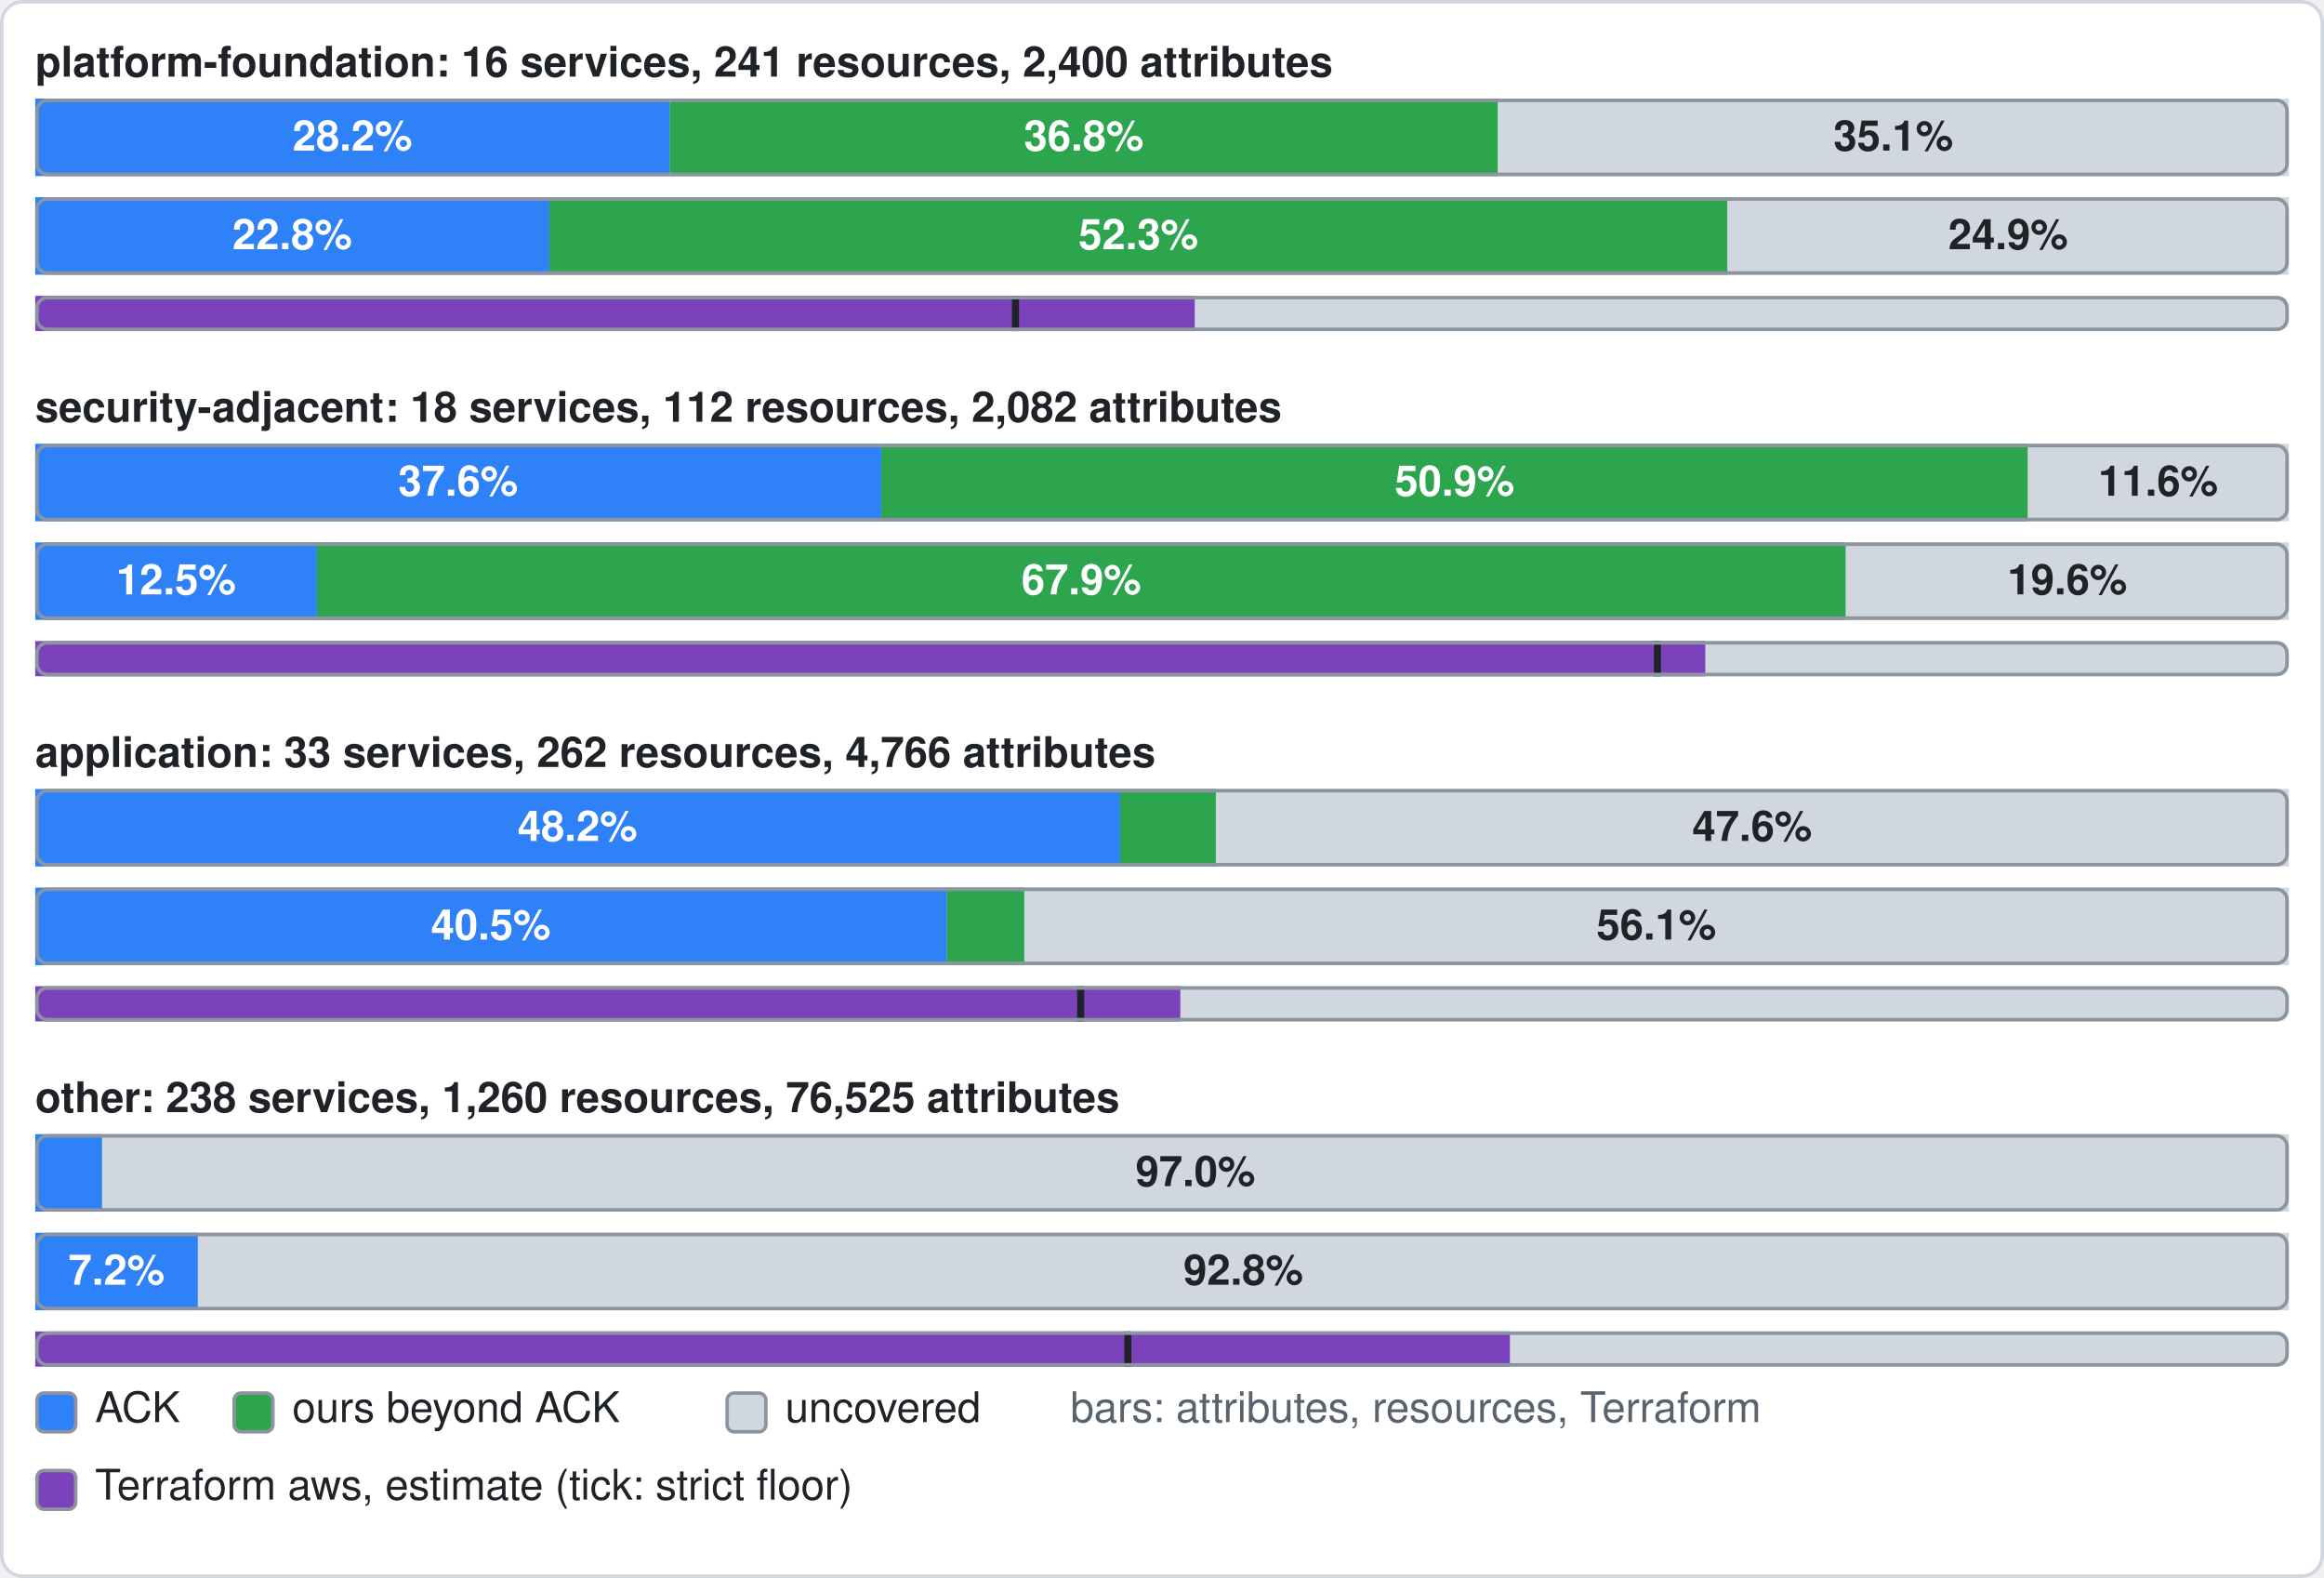
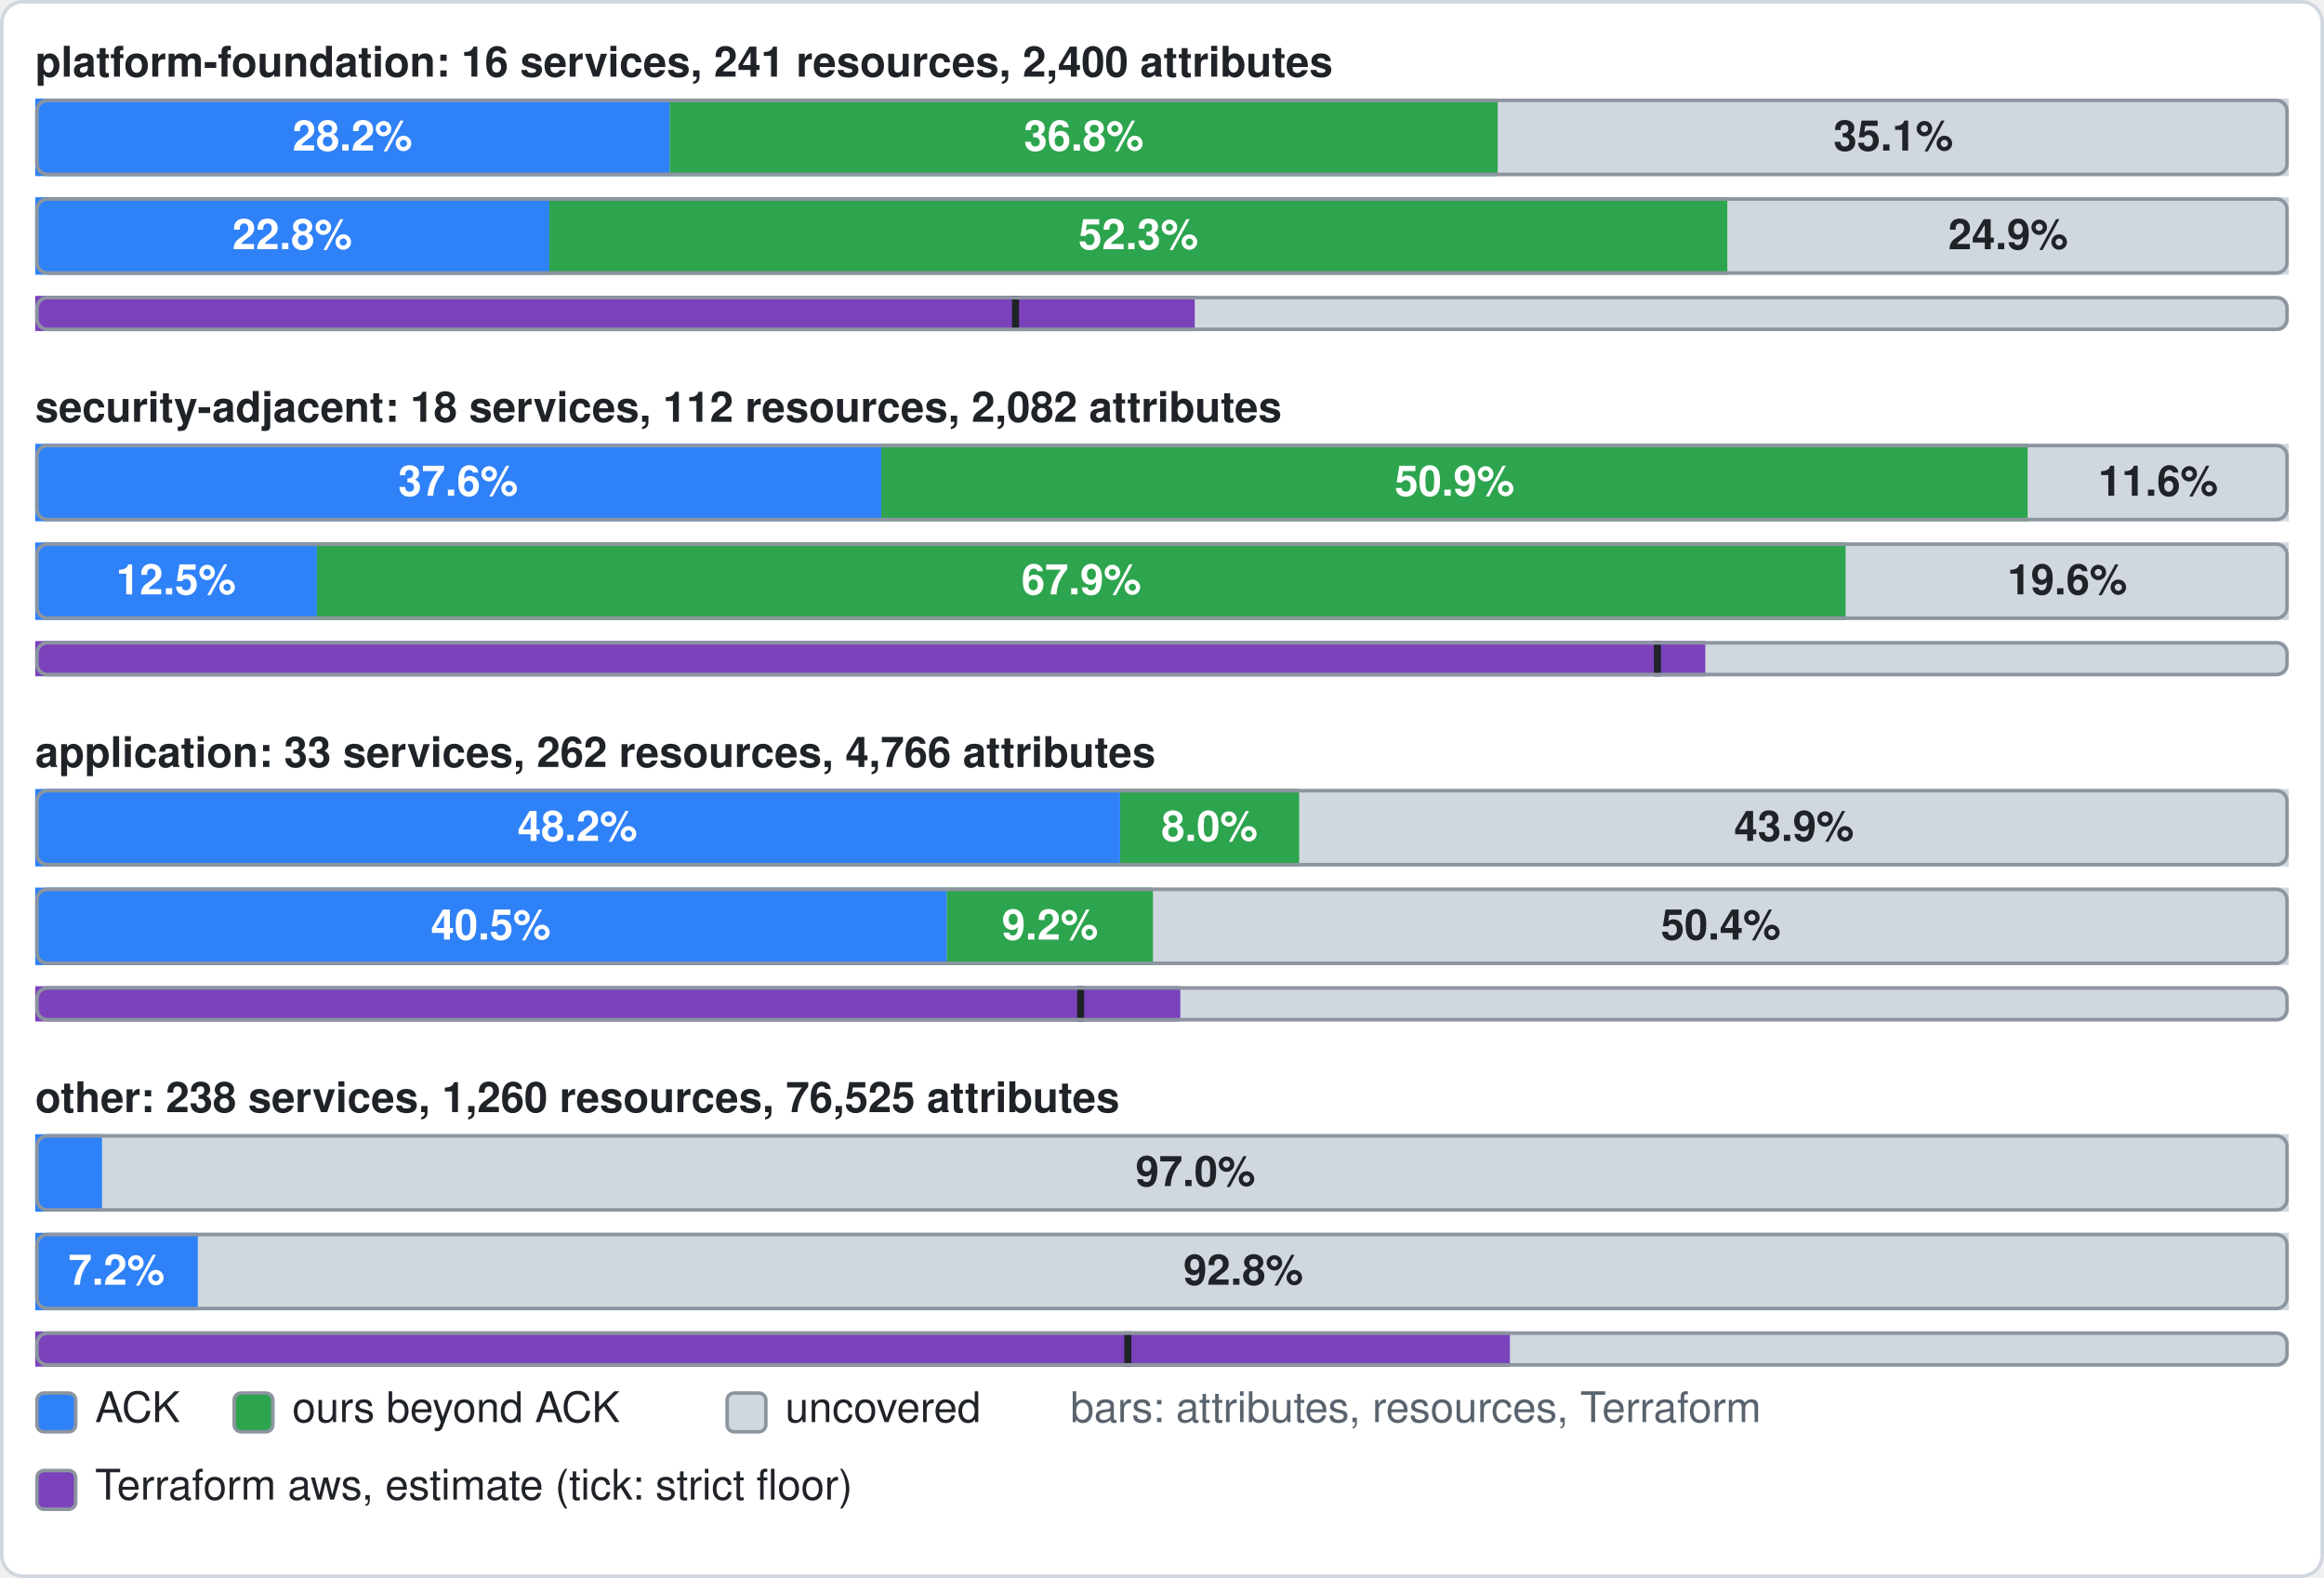
- <svg xmlns="http://www.w3.org/2000/svg" width="660" height="448" viewBox="0 0 660 448" role="img" aria-label="platform-foundation: attributes official 28.2%, ours beyond 36.8%, uncovered 35.1%; resources official 22.8%, ours beyond 52.3%, uncovered 24.9%; Terraform aws provider (estimate): 51.5% of 2400 attributes, at least 43.5%. security-adjacent: attributes official 37.6%, ours beyond 50.9%, uncovered 11.6%; resources official 12.5%, ours beyond 67.9%, uncovered 19.6%; Terraform aws provider (estimate): 74.1% of 2082 attributes, at least 72.0%. application: attributes official 48.2%, ours beyond 4.2%, uncovered 47.6%; resources official 40.5%, ours beyond 3.4%, uncovered 56.1%; Terraform aws provider (estimate): 50.8% of 4766 attributes, at least 46.4%. other: attributes official 3.0%, ours beyond 0.0%, uncovered 97.0%; resources official 7.2%, ours beyond 0.0%, uncovered 92.8%; Terraform aws provider (estimate): 65.4% of 76525 attributes, at least 48.5%">
+ <svg xmlns="http://www.w3.org/2000/svg" width="660" height="448" viewBox="0 0 660 448" role="img" aria-label="platform-foundation: attributes official 28.2%, ours beyond 36.8%, uncovered 35.1%; resources official 22.8%, ours beyond 52.3%, uncovered 24.9%; Terraform aws provider (estimate): 51.5% of 2400 attributes, at least 43.5%. security-adjacent: attributes official 37.6%, ours beyond 50.9%, uncovered 11.6%; resources official 12.5%, ours beyond 67.9%, uncovered 19.6%; Terraform aws provider (estimate): 74.1% of 2082 attributes, at least 72.0%. application: attributes official 48.2%, ours beyond 8.0%, uncovered 43.9%; resources official 40.5%, ours beyond 9.2%, uncovered 50.4%; Terraform aws provider (estimate): 50.8% of 4766 attributes, at least 46.4%. other: attributes official 3.0%, ours beyond 0.0%, uncovered 97.0%; resources official 7.2%, ours beyond 0.0%, uncovered 92.8%; Terraform aws provider (estimate): 65.4% of 76525 attributes, at least 48.5%">
  <rect x="0.5" y="0.5" width="659" height="447" rx="6" fill="#ffffff" stroke="#d0d7de" />
  <text x="10" y="19" font-family="-apple-system,BlinkMacSystemFont,'Segoe UI',Helvetica,Arial,sans-serif" font-size="12" font-weight="600" fill="#1f2328" dominant-baseline="central">platform-foundation: 16 services, 241 resources, 2,400 attributes</text>
  <rect x="10" y="28" width="640" height="22" rx="3" fill="#d0d7de" />
  <rect x="10" y="28" width="180.2" height="22" fill="#2f81f7" />
  <text x="100.1" y="40" font-family="-apple-system,BlinkMacSystemFont,'Segoe UI',Helvetica,Arial,sans-serif" font-size="12" font-weight="600" fill="#ffffff" text-anchor="middle" dominant-baseline="central">28.2%</text>
  <rect x="190.2" y="28" width="235.2" height="22" fill="#2da44e" />
  <text x="307.8" y="40" font-family="-apple-system,BlinkMacSystemFont,'Segoe UI',Helvetica,Arial,sans-serif" font-size="12" font-weight="600" fill="#ffffff" text-anchor="middle" dominant-baseline="central">36.8%</text>
  <rect x="425.4" y="28" width="224.6" height="22" fill="#d0d7de" />
  <text x="537.7" y="40" font-family="-apple-system,BlinkMacSystemFont,'Segoe UI',Helvetica,Arial,sans-serif" font-size="12" font-weight="600" fill="#1f2328" text-anchor="middle" dominant-baseline="central">35.1%</text>
  <rect x="10.5" y="28.5" width="639" height="21" rx="3" fill="none" stroke="#8c959f" />
  <rect x="10" y="56" width="640" height="22" rx="3" fill="#d0d7de" />
  <rect x="10" y="56" width="146" height="22" fill="#2f81f7" />
  <text x="83" y="68" font-family="-apple-system,BlinkMacSystemFont,'Segoe UI',Helvetica,Arial,sans-serif" font-size="12" font-weight="600" fill="#ffffff" text-anchor="middle" dominant-baseline="central">22.8%</text>
  <rect x="156" y="56" width="334.6" height="22" fill="#2da44e" />
  <text x="323.3" y="68" font-family="-apple-system,BlinkMacSystemFont,'Segoe UI',Helvetica,Arial,sans-serif" font-size="12" font-weight="600" fill="#ffffff" text-anchor="middle" dominant-baseline="central">52.3%</text>
  <rect x="490.6" y="56" width="159.4" height="22" fill="#d0d7de" />
  <text x="570.3" y="68" font-family="-apple-system,BlinkMacSystemFont,'Segoe UI',Helvetica,Arial,sans-serif" font-size="12" font-weight="600" fill="#1f2328" text-anchor="middle" dominant-baseline="central">24.9%</text>
  <rect x="10.5" y="56.5" width="639" height="21" rx="3" fill="none" stroke="#8c959f" />
  <rect x="10" y="84" width="640" height="10" rx="3" fill="#d0d7de" />
  <rect x="10" y="84" width="329.3" height="10" fill="#7b42bc" />
  <rect x="287.4" y="84" width="2" height="10" fill="#1f2328" />
  <rect x="10.5" y="84.5" width="639" height="9" rx="3" fill="none" stroke="#8c959f" />
  <text x="10" y="117" font-family="-apple-system,BlinkMacSystemFont,'Segoe UI',Helvetica,Arial,sans-serif" font-size="12" font-weight="600" fill="#1f2328" dominant-baseline="central">security-adjacent: 18 services, 112 resources, 2,082 attributes</text>
  <rect x="10" y="126" width="640" height="22" rx="3" fill="#d0d7de" />
  <rect x="10" y="126" width="240.3" height="22" fill="#2f81f7" />
  <text x="130.1" y="138" font-family="-apple-system,BlinkMacSystemFont,'Segoe UI',Helvetica,Arial,sans-serif" font-size="12" font-weight="600" fill="#ffffff" text-anchor="middle" dominant-baseline="central">37.6%</text>
  <rect x="250.3" y="126" width="325.6" height="22" fill="#2da44e" />
  <text x="413.1" y="138" font-family="-apple-system,BlinkMacSystemFont,'Segoe UI',Helvetica,Arial,sans-serif" font-size="12" font-weight="600" fill="#ffffff" text-anchor="middle" dominant-baseline="central">50.9%</text>
  <rect x="575.9" y="126" width="74.1" height="22" fill="#d0d7de" />
  <text x="612.9" y="138" font-family="-apple-system,BlinkMacSystemFont,'Segoe UI',Helvetica,Arial,sans-serif" font-size="12" font-weight="600" fill="#1f2328" text-anchor="middle" dominant-baseline="central">11.6%</text>
  <rect x="10.5" y="126.5" width="639" height="21" rx="3" fill="none" stroke="#8c959f" />
  <rect x="10" y="154" width="640" height="22" rx="3" fill="#d0d7de" />
  <rect x="10" y="154" width="80" height="22" fill="#2f81f7" />
  <text x="50" y="166" font-family="-apple-system,BlinkMacSystemFont,'Segoe UI',Helvetica,Arial,sans-serif" font-size="12" font-weight="600" fill="#ffffff" text-anchor="middle" dominant-baseline="central">12.5%</text>
  <rect x="90" y="154" width="434.2" height="22" fill="#2da44e" />
  <text x="307.1" y="166" font-family="-apple-system,BlinkMacSystemFont,'Segoe UI',Helvetica,Arial,sans-serif" font-size="12" font-weight="600" fill="#ffffff" text-anchor="middle" dominant-baseline="central">67.9%</text>
  <rect x="524.2" y="154" width="125.8" height="22" fill="#d0d7de" />
  <text x="587.1" y="166" font-family="-apple-system,BlinkMacSystemFont,'Segoe UI',Helvetica,Arial,sans-serif" font-size="12" font-weight="600" fill="#1f2328" text-anchor="middle" dominant-baseline="central">19.6%</text>
  <rect x="10.5" y="154.5" width="639" height="21" rx="3" fill="none" stroke="#8c959f" />
  <rect x="10" y="182" width="640" height="10" rx="3" fill="#d0d7de" />
  <rect x="10" y="182" width="474.3" height="10" fill="#7b42bc" />
  <rect x="469.7" y="182" width="2" height="10" fill="#1f2328" />
  <rect x="10.5" y="182.5" width="639" height="9" rx="3" fill="none" stroke="#8c959f" />
  <text x="10" y="215" font-family="-apple-system,BlinkMacSystemFont,'Segoe UI',Helvetica,Arial,sans-serif" font-size="12" font-weight="600" fill="#1f2328" dominant-baseline="central">application: 33 services, 262 resources, 4,766 attributes</text>
  <rect x="10" y="224" width="640" height="22" rx="3" fill="#d0d7de" />
  <rect x="10" y="224" width="308.1" height="22" fill="#2f81f7" />
  <text x="164" y="236" font-family="-apple-system,BlinkMacSystemFont,'Segoe UI',Helvetica,Arial,sans-serif" font-size="12" font-weight="600" fill="#ffffff" text-anchor="middle" dominant-baseline="central">48.2%</text>
-   <rect x="318.1" y="224" width="27.2" height="22" fill="#2da44e" />
-   <rect x="345.3" y="224" width="304.7" height="22" fill="#d0d7de" />
-   <text x="497.6" y="236" font-family="-apple-system,BlinkMacSystemFont,'Segoe UI',Helvetica,Arial,sans-serif" font-size="12" font-weight="600" fill="#1f2328" text-anchor="middle" dominant-baseline="central">47.6%</text>
+   <rect x="318.1" y="224" width="50.9" height="22" fill="#2da44e" />
+   <text x="343.5" y="236" font-family="-apple-system,BlinkMacSystemFont,'Segoe UI',Helvetica,Arial,sans-serif" font-size="12" font-weight="600" fill="#ffffff" text-anchor="middle" dominant-baseline="central">8.0%</text>
+   <rect x="369" y="224" width="281" height="22" fill="#d0d7de" />
+   <text x="509.5" y="236" font-family="-apple-system,BlinkMacSystemFont,'Segoe UI',Helvetica,Arial,sans-serif" font-size="12" font-weight="600" fill="#1f2328" text-anchor="middle" dominant-baseline="central">43.9%</text>
  <rect x="10.5" y="224.5" width="639" height="21" rx="3" fill="none" stroke="#8c959f" />
  <rect x="10" y="252" width="640" height="22" rx="3" fill="#d0d7de" />
  <rect x="10" y="252" width="258.9" height="22" fill="#2f81f7" />
  <text x="139.4" y="264" font-family="-apple-system,BlinkMacSystemFont,'Segoe UI',Helvetica,Arial,sans-serif" font-size="12" font-weight="600" fill="#ffffff" text-anchor="middle" dominant-baseline="central">40.5%</text>
-   <rect x="268.9" y="252" width="22" height="22" fill="#2da44e" />
-   <rect x="290.9" y="252" width="359.1" height="22" fill="#d0d7de" />
-   <text x="470.4" y="264" font-family="-apple-system,BlinkMacSystemFont,'Segoe UI',Helvetica,Arial,sans-serif" font-size="12" font-weight="600" fill="#1f2328" text-anchor="middle" dominant-baseline="central">56.1%</text>
+   <rect x="268.9" y="252" width="58.6" height="22" fill="#2da44e" />
+   <text x="298.2" y="264" font-family="-apple-system,BlinkMacSystemFont,'Segoe UI',Helvetica,Arial,sans-serif" font-size="12" font-weight="600" fill="#ffffff" text-anchor="middle" dominant-baseline="central">9.2%</text>
+   <rect x="327.5" y="252" width="322.5" height="22" fill="#d0d7de" />
+   <text x="488.7" y="264" font-family="-apple-system,BlinkMacSystemFont,'Segoe UI',Helvetica,Arial,sans-serif" font-size="12" font-weight="600" fill="#1f2328" text-anchor="middle" dominant-baseline="central">50.4%</text>
  <rect x="10.5" y="252.5" width="639" height="21" rx="3" fill="none" stroke="#8c959f" />
  <rect x="10" y="280" width="640" height="10" rx="3" fill="#d0d7de" />
  <rect x="10" y="280" width="325.2" height="10" fill="#7b42bc" />
  <rect x="305.9" y="280" width="2" height="10" fill="#1f2328" />
  <rect x="10.5" y="280.5" width="639" height="9" rx="3" fill="none" stroke="#8c959f" />
  <text x="10" y="313" font-family="-apple-system,BlinkMacSystemFont,'Segoe UI',Helvetica,Arial,sans-serif" font-size="12" font-weight="600" fill="#1f2328" dominant-baseline="central">other: 238 services, 1,260 resources, 76,525 attributes</text>
  <rect x="10" y="322" width="640" height="22" rx="3" fill="#d0d7de" />
  <rect x="10" y="322" width="19" height="22" fill="#2f81f7" />
  <rect x="29" y="322" width="621" height="22" fill="#d0d7de" />
  <text x="339.5" y="334" font-family="-apple-system,BlinkMacSystemFont,'Segoe UI',Helvetica,Arial,sans-serif" font-size="12" font-weight="600" fill="#1f2328" text-anchor="middle" dominant-baseline="central">97.0%</text>
  <rect x="10.5" y="322.5" width="639" height="21" rx="3" fill="none" stroke="#8c959f" />
  <rect x="10" y="350" width="640" height="22" rx="3" fill="#d0d7de" />
  <rect x="10" y="350" width="46.2" height="22" fill="#2f81f7" />
  <text x="33.1" y="362" font-family="-apple-system,BlinkMacSystemFont,'Segoe UI',Helvetica,Arial,sans-serif" font-size="12" font-weight="600" fill="#ffffff" text-anchor="middle" dominant-baseline="central">7.2%</text>
  <rect x="56.2" y="350" width="593.8" height="22" fill="#d0d7de" />
  <text x="353.1" y="362" font-family="-apple-system,BlinkMacSystemFont,'Segoe UI',Helvetica,Arial,sans-serif" font-size="12" font-weight="600" fill="#1f2328" text-anchor="middle" dominant-baseline="central">92.8%</text>
  <rect x="10.5" y="350.5" width="639" height="21" rx="3" fill="none" stroke="#8c959f" />
  <rect x="10" y="378" width="640" height="10" rx="3" fill="#d0d7de" />
  <rect x="10" y="378" width="418.8" height="10" fill="#7b42bc" />
  <rect x="319.3" y="378" width="2" height="10" fill="#1f2328" />
  <rect x="10.5" y="378.5" width="639" height="9" rx="3" fill="none" stroke="#8c959f" />
  <rect x="10.5" y="395.5" width="11" height="11" rx="2" fill="#2f81f7" stroke="#8c959f" />
  <text x="27" y="401" font-family="-apple-system,BlinkMacSystemFont,'Segoe UI',Helvetica,Arial,sans-serif" font-size="12" fill="#1f2328" dominant-baseline="central">ACK</text>
  <rect x="66.5" y="395.5" width="11" height="11" rx="2" fill="#2da44e" stroke="#8c959f" />
  <text x="83" y="401" font-family="-apple-system,BlinkMacSystemFont,'Segoe UI',Helvetica,Arial,sans-serif" font-size="12" fill="#1f2328" dominant-baseline="central">ours beyond ACK</text>
  <rect x="206.5" y="395.5" width="11" height="11" rx="2" fill="#d0d7de" stroke="#8c959f" />
  <text x="223" y="401" font-family="-apple-system,BlinkMacSystemFont,'Segoe UI',Helvetica,Arial,sans-serif" font-size="12" fill="#1f2328" dominant-baseline="central">uncovered</text>
  <text x="304" y="401" font-family="-apple-system,BlinkMacSystemFont,'Segoe UI',Helvetica,Arial,sans-serif" font-size="12" fill="#59636e" dominant-baseline="central">bars: attributes, resources, Terraform</text>
  <rect x="10.5" y="417.5" width="11" height="11" rx="2" fill="#7b42bc" stroke="#8c959f" />
  <text x="27" y="423" font-family="-apple-system,BlinkMacSystemFont,'Segoe UI',Helvetica,Arial,sans-serif" font-size="12" fill="#1f2328" dominant-baseline="central">Terraform aws, estimate (tick: strict floor)</text>
</svg>
